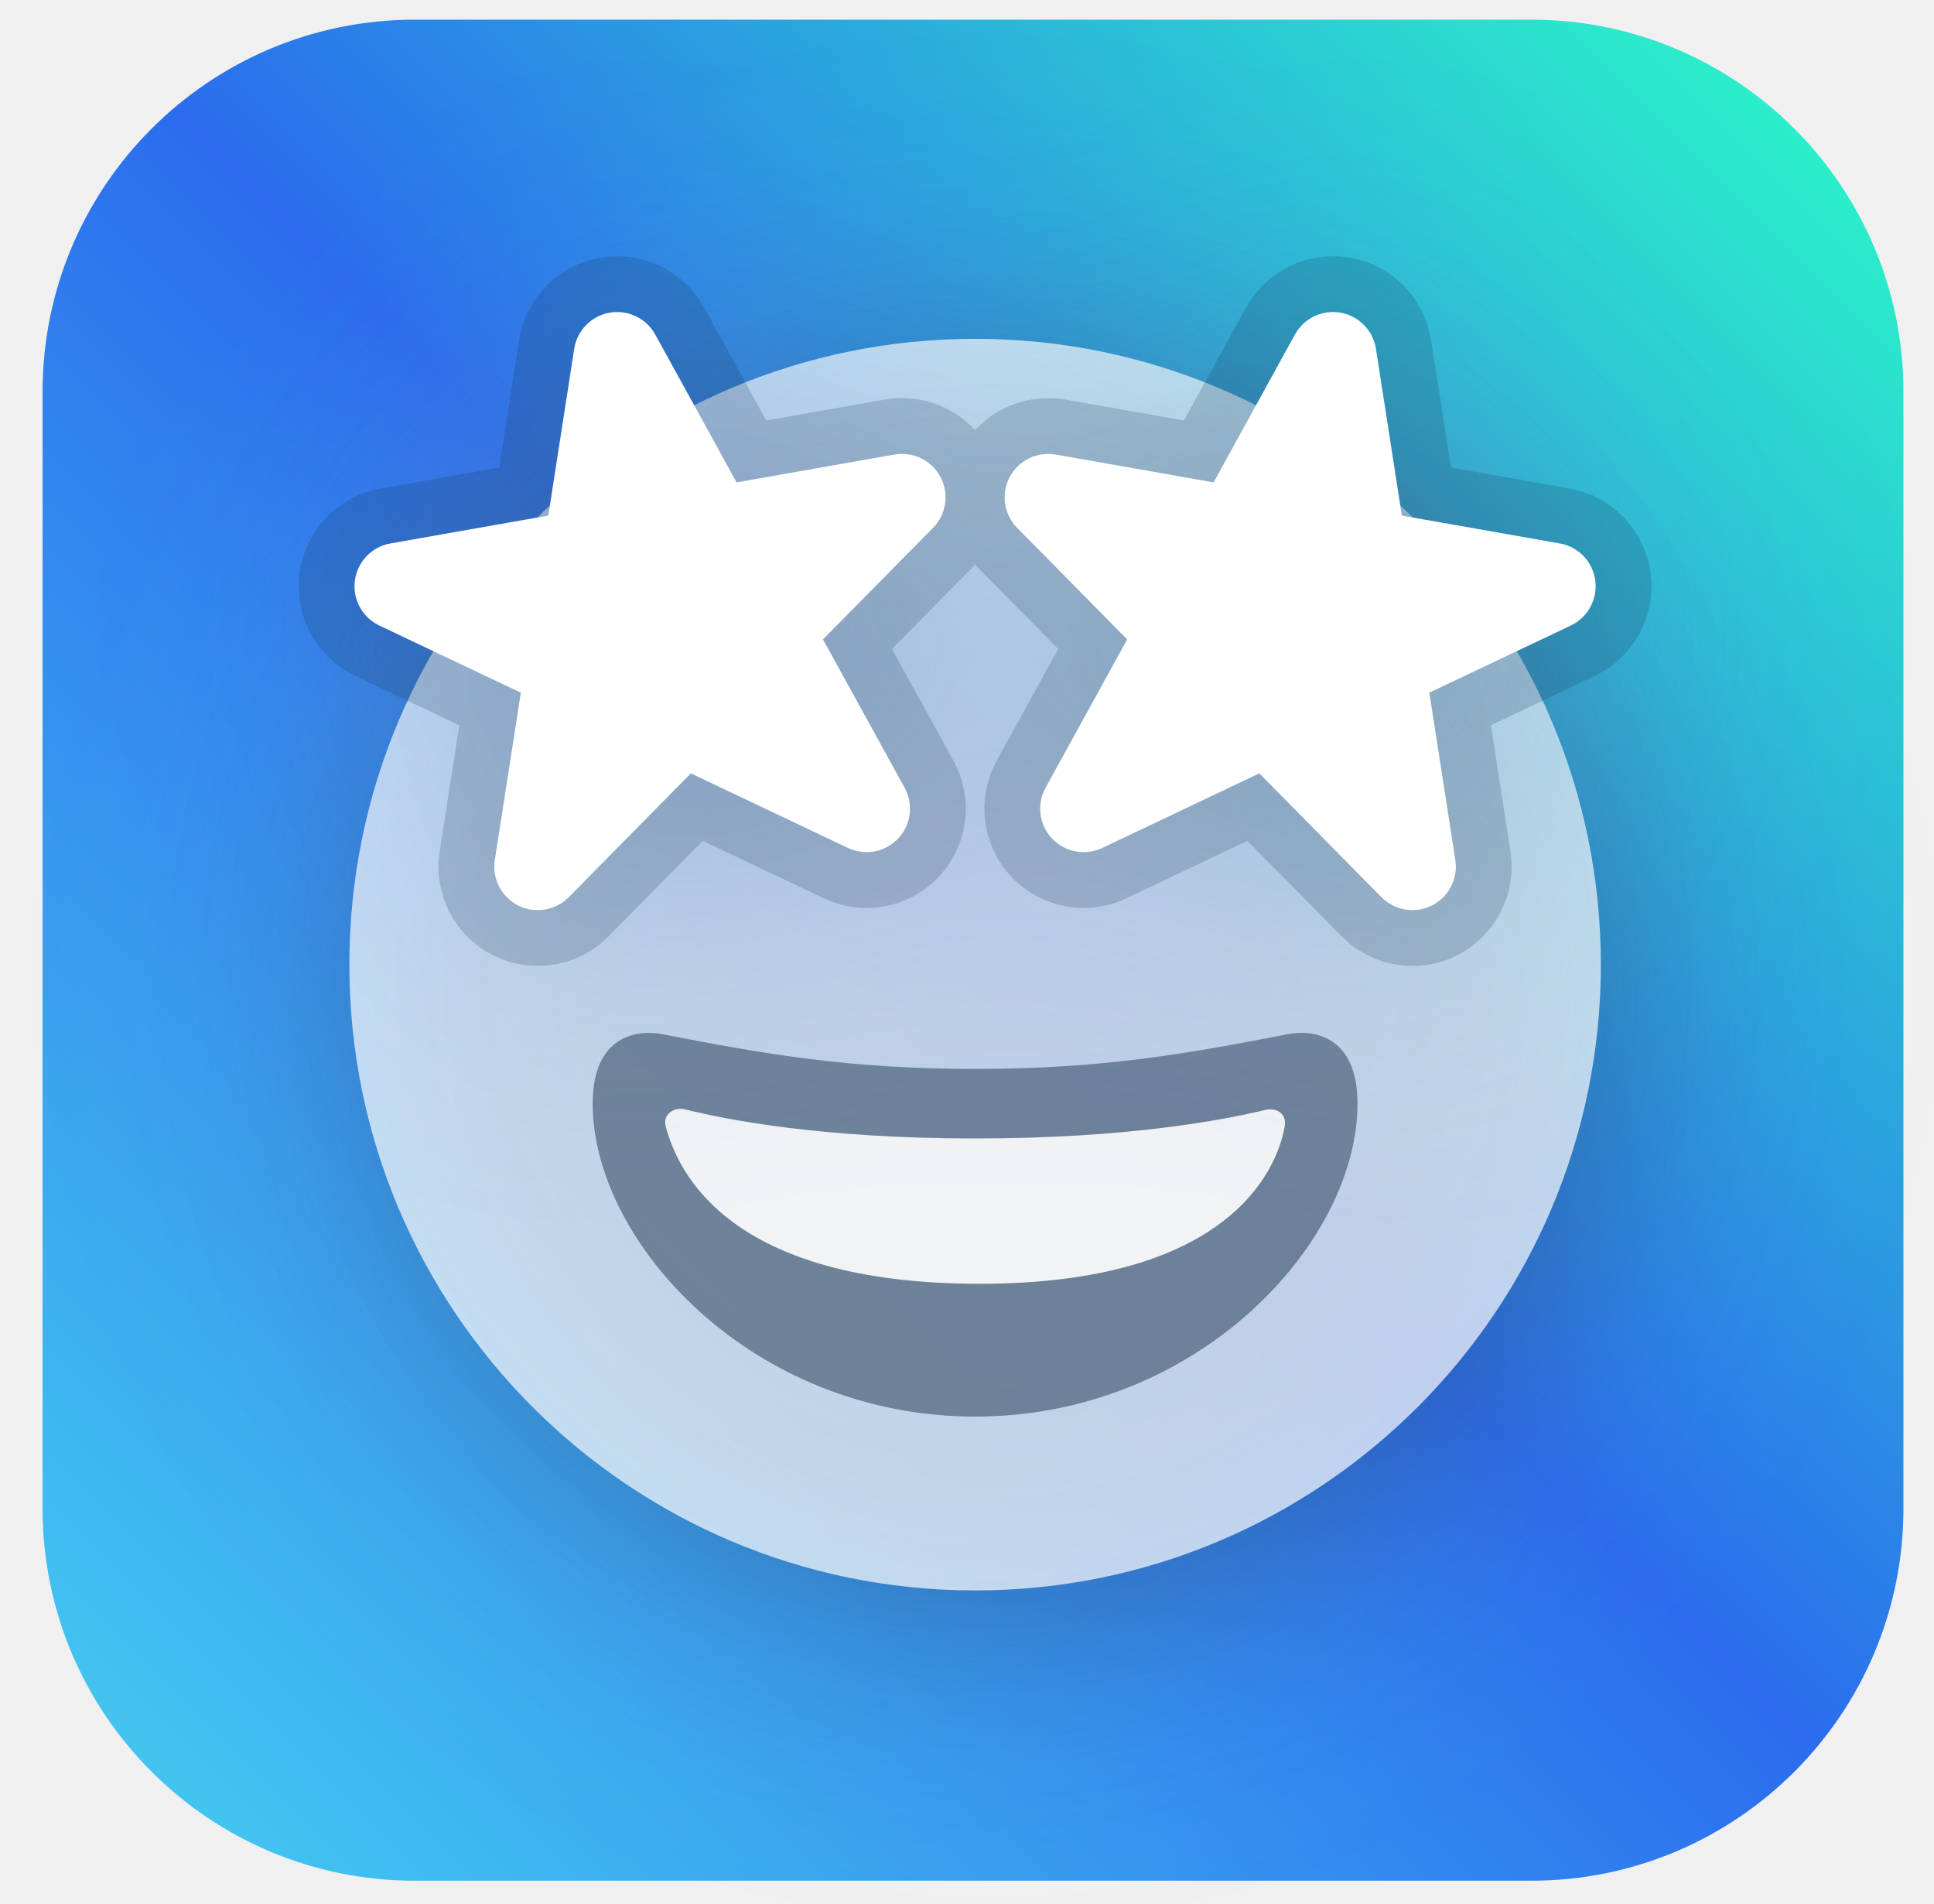
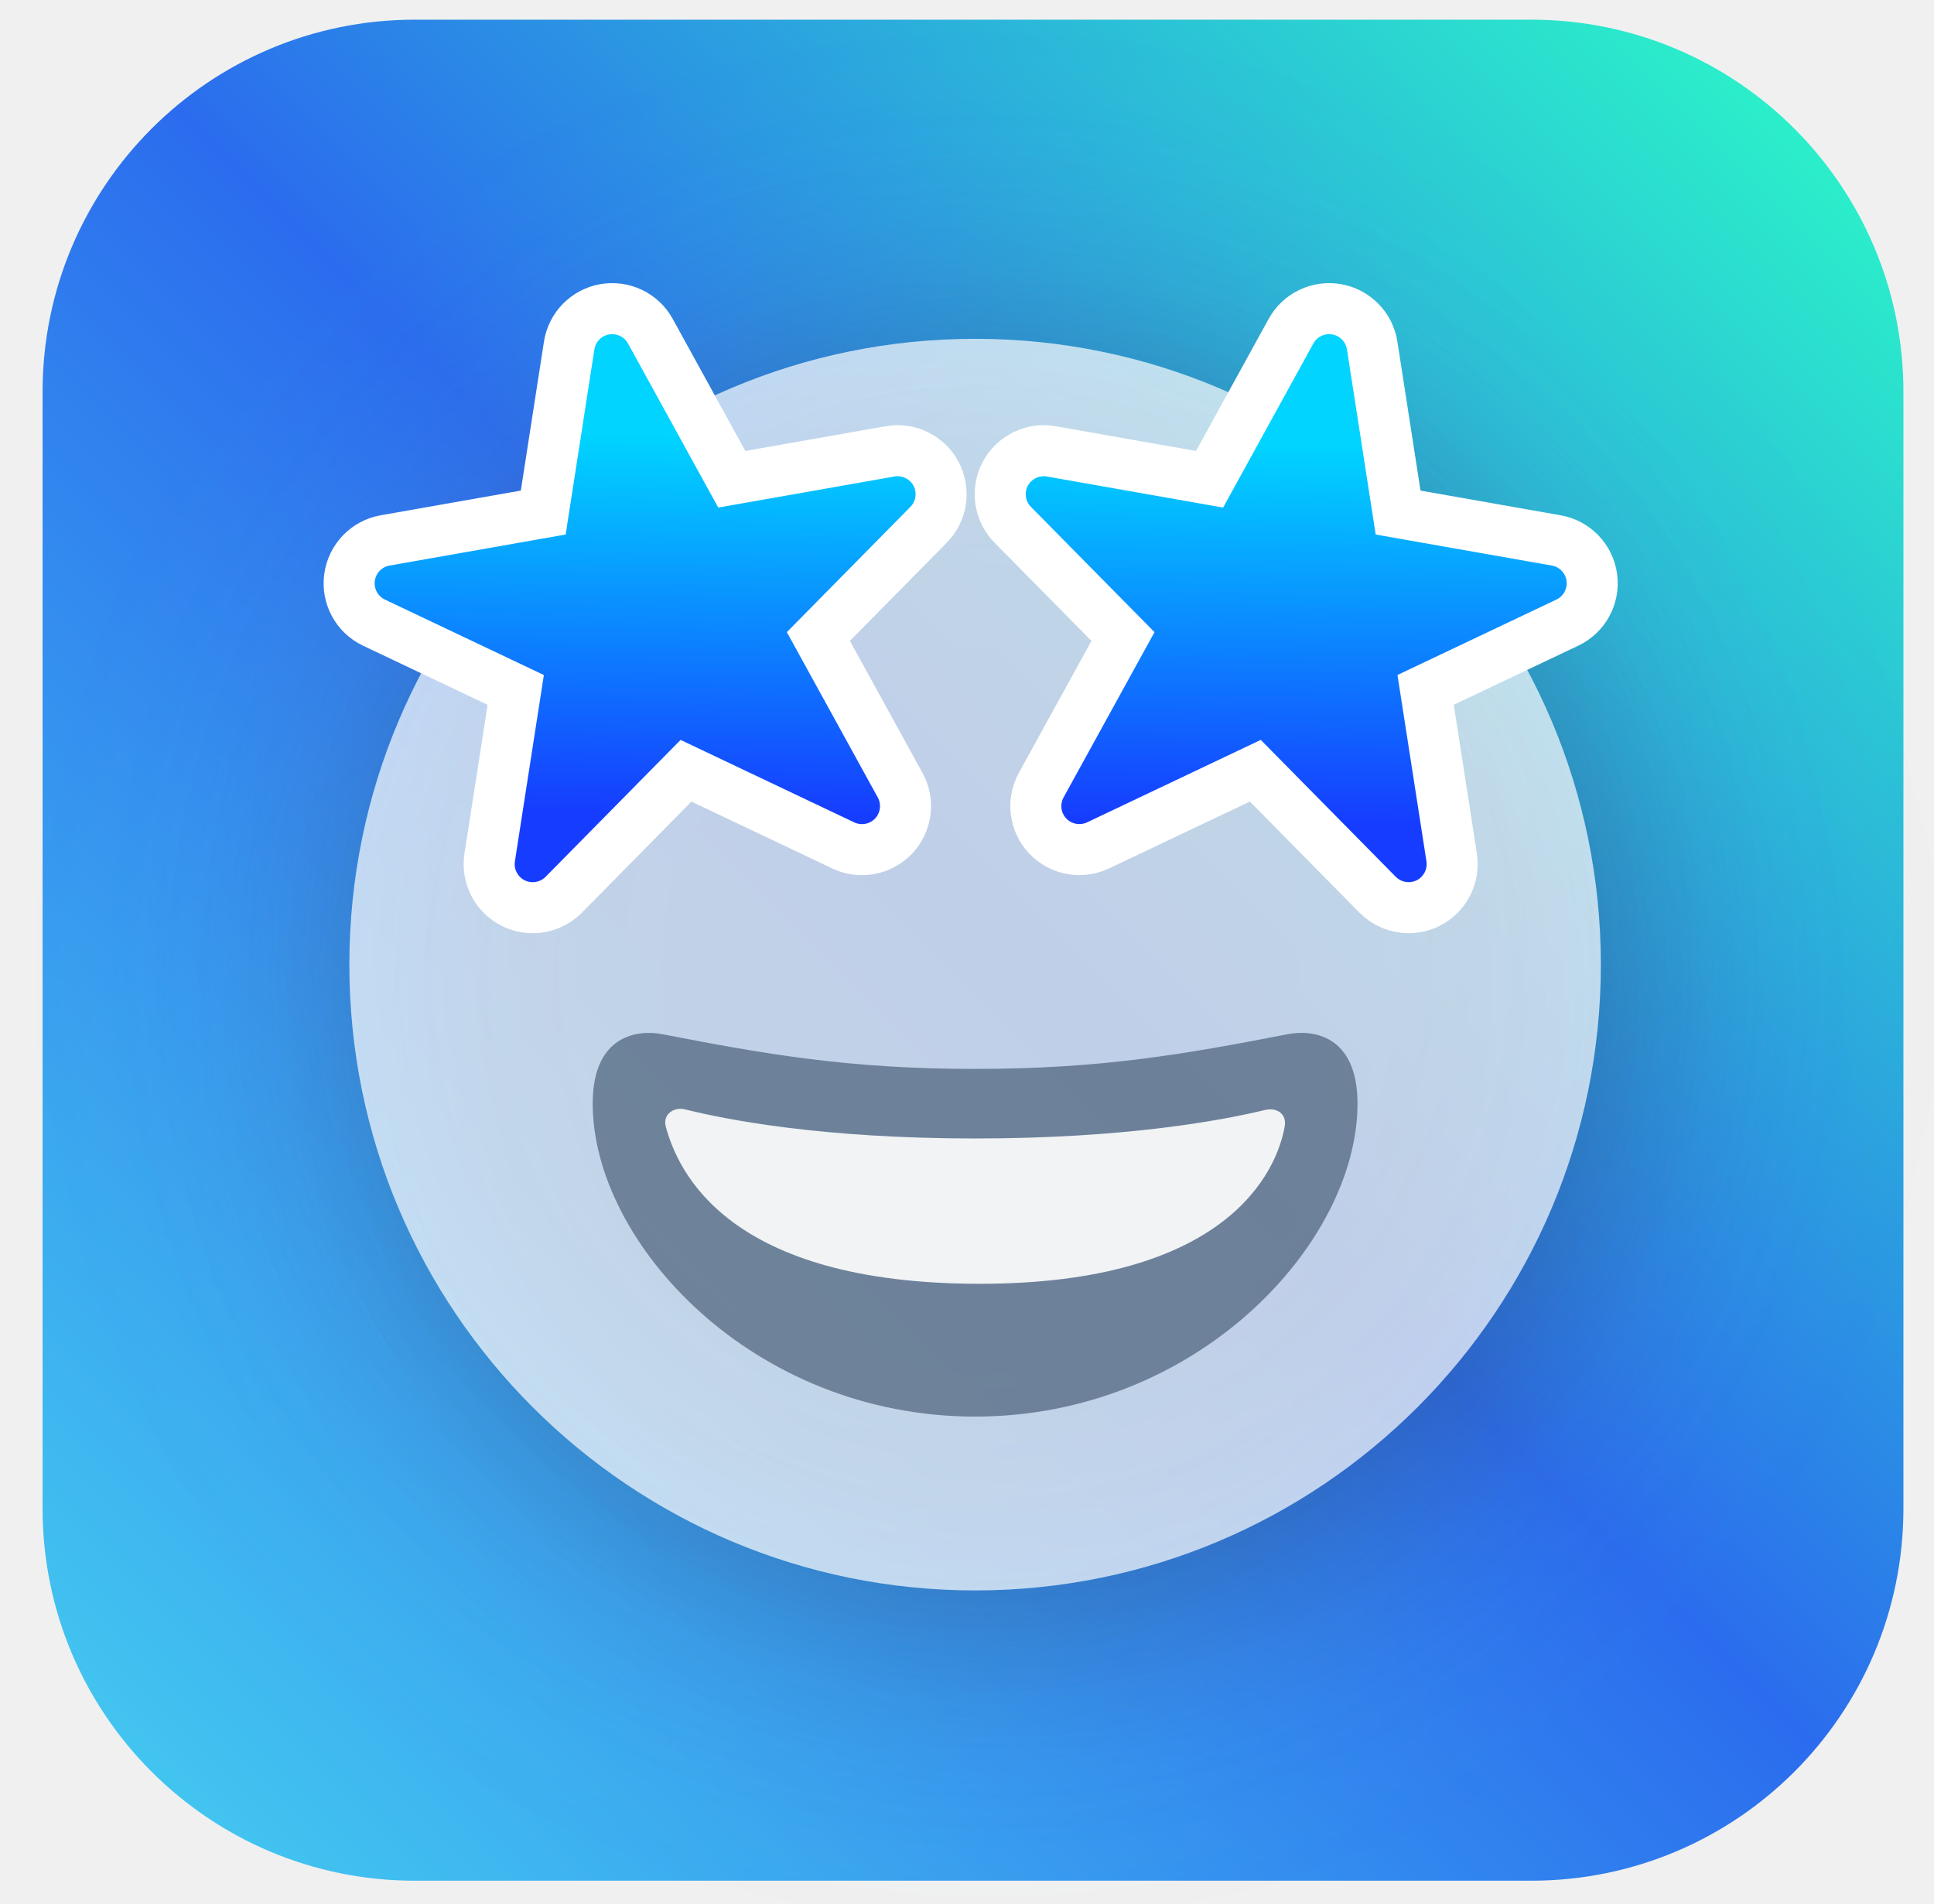
<svg xmlns="http://www.w3.org/2000/svg" xmlns:xlink="http://www.w3.org/1999/xlink" width="259.826" height="255.707" viewBox="0 0 68.746 67.656" version="1.1" id="svg5" xml:space="preserve">
  <defs id="defs2">
+     <linearGradient id="linearGradient26">
+       <stop style="stop-color:#163dff;stop-opacity:1;" offset="0" id="stop24" />
+       <stop style="stop-color:#00d4ff;stop-opacity:1;" offset="0.832" id="stop25" />
+     </linearGradient>
    <linearGradient id="linearGradient43">
      <stop style="stop-color:#42c4f0;stop-opacity:1;" offset="0" id="stop41" />
      <stop style="stop-color:#2b6cee;stop-opacity:1;" offset="0.514" id="stop42" />
      <stop style="stop-color:#2beeca;stop-opacity:1;" offset="1" id="stop43" />
    </linearGradient>
    <style id="style6568">.cls-1{fill:none;}.cls-2{clip-path:url(#clip-path);}</style>
    <style id="style6568-5">.cls-1{fill:none;}.cls-2{clip-path:url(#clip-path);}</style>
    <style id="style6568-9">.cls-1{fill:none;}.cls-2{clip-path:url(#clip-path);}</style>
    <style id="style22571">.cls-1{fill:#84d0f7;}.cls-2{fill:#aa392d;}.cls-3{fill:#7c211a;}.cls-4{fill:#e59973;}.cls-5{fill:#2d2d2d;}.cls-6{opacity:0.2;}.cls-7{opacity:0.3;}</style>
    <style id="style23309">
      .cls-1 {
        fill: none;
      }
    </style>
    <style id="style6568-7">.cls-1{fill:none;}.cls-2{clip-path:url(#clip-path);}</style>
    <style id="style6568-5-5">.cls-1{fill:none;}.cls-2{clip-path:url(#clip-path);}</style>
    <style id="style6568-9-3">.cls-1{fill:none;}.cls-2{clip-path:url(#clip-path);}</style>
    <style id="style22571-5">.cls-1{fill:#84d0f7;}.cls-2{fill:#aa392d;}.cls-3{fill:#7c211a;}.cls-4{fill:#e59973;}.cls-5{fill:#2d2d2d;}.cls-6{opacity:0.2;}.cls-7{opacity:0.3;}</style>
    <style id="style23309-6">
      .cls-1 {
        fill: none;
      }
    </style>
    <style id="style1-9">
      .cls-1 {
        fill: none;
      }
    </style>
    <linearGradient xlink:href="#linearGradient43" id="linearGradient85" gradientUnits="userSpaceOnUse" gradientTransform="matrix(0.6451905,0,0,0.6451905,399.1855,446.8545)" x1="211.292" y1="762.624" x2="301.672" y2="672.244" />
    <filter style="color-interpolation-filters:sRGB" id="filter99" x="-0.466" y="-0.466" width="1.955" height="1.955">
      <feFlood result="flood" in="SourceGraphic" flood-opacity="0.302" flood-color="rgb(0,0,0)" id="feFlood98" />
      <feGaussianBlur result="blur" in="SourceGraphic" stdDeviation="3.646" id="feGaussianBlur98" />
      <feOffset result="offset" in="blur" dx="1" dy="1" id="feOffset98" />
      <feComposite result="comp1" operator="in" in="flood" in2="offset" id="feComposite98" />
      <feComposite result="fbSourceGraphic" operator="over" in="SourceGraphic" in2="comp1" id="feComposite99" />
      <feColorMatrix result="fbSourceGraphicAlpha" in="fbSourceGraphic" values="0 0 0 -1 0 0 0 0 -1 0 0 0 0 -1 0 0 0 0 1 0" id="feColorMatrix134" />
      <feFlood id="feFlood134" result="flood" in="fbSourceGraphic" flood-opacity="0.404" flood-color="rgb(102,153,204)" />
      <feGaussianBlur id="feGaussianBlur134" result="blur" in="fbSourceGraphic" stdDeviation="5" />
      <feOffset id="feOffset134" result="offset" in="blur" dx="0" dy="0" />
      <feComposite id="feComposite135" result="comp1" operator="in" in="flood" in2="offset" />
      <feComposite id="feComposite136" result="comp2" operator="over" in="fbSourceGraphic" in2="comp1" />
    </filter>
-     <filter style="color-interpolation-filters:sRGB" id="filter134" x="-0.317" y="-0.658" width="1.657" height="2.363">
-       <feFlood result="flood" in="SourceGraphic" flood-opacity="0.404" flood-color="rgb(102,153,204)" id="feFlood133" />
-       <feGaussianBlur result="blur" in="SourceGraphic" stdDeviation="5" id="feGaussianBlur133" />
-       <feOffset result="offset" in="blur" dx="1" dy="1" id="feOffset133" />
-       <feComposite result="comp1" operator="in" in="flood" in2="offset" id="feComposite133" />
-       <feComposite result="comp2" operator="over" in="SourceGraphic" in2="comp1" id="feComposite134" />
-     </filter>
+     <style id="style6568-3">.cls-1{fill:none;}.cls-2{clip-path:url(#clip-path);}</style>
+     <style id="style6568-5-7">.cls-1{fill:none;}.cls-2{clip-path:url(#clip-path);}</style>
+     <style id="style6568-9-5">.cls-1{fill:none;}.cls-2{clip-path:url(#clip-path);}</style>
+     <style id="style22571-9">.cls-1{fill:#84d0f7;}.cls-2{fill:#aa392d;}.cls-3{fill:#7c211a;}.cls-4{fill:#e59973;}.cls-5{fill:#2d2d2d;}.cls-6{opacity:0.2;}.cls-7{opacity:0.3;}</style>
+     <style id="style23309-2">
+       .cls-1 {
+         fill: none;
+       }
+     </style>
+     <style id="style6568-7-2">.cls-1{fill:none;}.cls-2{clip-path:url(#clip-path);}</style>
+     <style id="style6568-5-5-8">.cls-1{fill:none;}.cls-2{clip-path:url(#clip-path);}</style>
+     <style id="style6568-9-3-9">.cls-1{fill:none;}.cls-2{clip-path:url(#clip-path);}</style>
+     <style id="style22571-5-7">.cls-1{fill:#84d0f7;}.cls-2{fill:#aa392d;}.cls-3{fill:#7c211a;}.cls-4{fill:#e59973;}.cls-5{fill:#2d2d2d;}.cls-6{opacity:0.2;}.cls-7{opacity:0.3;}</style>
+     <style id="style23309-6-3">
+       .cls-1 {
+         fill: none;
+       }
+     </style>
+     <style id="style1-9-6">
+       .cls-1 {
+         fill: none;
+       }
+     </style>
+     <linearGradient xlink:href="#linearGradient26" id="linearGradient33" gradientUnits="userSpaceOnUse" gradientTransform="matrix(1.020659,0,0,1.020659,303.7231,232.2909)" x1="254.048" y1="658.19" x2="254.272" y2="642.436" />
  </defs>
  <g id="layer1" transform="translate(-529.1879,-875.0696)">
    <rect style="fill:url(#linearGradient85);fill-opacity:1;stroke-width:4.147" id="rect75" width="66.146" height="66.146" x="530.701" y="875.769" rx="13.229" ry="13.229" />
    <path fill="#ffcc4d" d="m 586.092,909.355 c 0,12.285 -9.959,22.243 -22.243,22.243 -12.285,0 -22.243,-9.959 -22.243,-22.243 0,-12.285 9.959,-22.243 22.243,-22.243 12.285,0 22.243,9.959 22.243,22.243" id="path75" style="fill:#ffffff;fill-opacity:0.697;stroke:#ffffff;stroke-width:0;stroke-miterlimit:4;stroke-dasharray:none;stroke-opacity:1;filter:url(#filter99)" />
    <path fill="#664500" d="m 563.849,913.062 c -4.477,0 -7.448,-0.521 -11.122,-1.236 -0.839,-0.162 -2.471,0 -2.471,2.471 0,4.943 5.678,11.122 13.593,11.122 7.914,0 13.593,-6.179 13.593,-11.122 0,-2.471 -1.632,-2.635 -2.471,-2.471 -3.674,0.714 -6.645,1.236 -11.122,1.236 z" id="path76" style="fill:#1a324d;fill-opacity:0.5;stroke:none;stroke-width:0;stroke-miterlimit:4;stroke-dasharray:none" />
    <path fill="#ffffff" d="m 553.553,914.504 c 1.422,0.351 4.8,1.03 10.295,1.03 5.356,0 8.777,-0.645 10.264,-1.003 0.483,-0.129 0.815,0.148 0.744,0.562 -0.285,1.657 -2.091,5.606 -10.842,5.606 -8.96,0 -10.732,-3.99 -11.161,-5.591 -0.116,-0.434 0.294,-0.713 0.7,-0.604 z" id="path77" style="fill:#ffffff;fill-opacity:0.9;stroke-width:0;stroke-miterlimit:4;stroke-dasharray:none" />
-     <path fill="#e95f28" d="m 560.984,891.225 -5.613,0.99 -2.892,-5.256 c -0.319,-0.58 -0.974,-0.89 -1.621,-0.776 -0.651,0.115 -1.158,0.631 -1.259,1.284 l -0.921,5.928 -5.613,0.99 c -0.661,0.116 -1.171,0.649 -1.262,1.315 -0.09,0.666 0.261,1.314 0.869,1.603 l 5.029,2.387 -0.924,5.946 c -0.103,0.662 0.234,1.315 0.832,1.618 0.221,0.111 0.458,0.164 0.695,0.164 0.404,0 0.803,-0.158 1.101,-0.46 l 4.34,-4.401 5.583,2.651 c 0.606,0.287 1.327,0.152 1.787,-0.336 0.46,-0.488 0.551,-1.216 0.229,-1.803 l -2.902,-5.274 3.911,-3.964 c 0.472,-0.478 0.58,-1.207 0.268,-1.803 -0.314,-0.596 -0.98,-0.918 -1.637,-0.803 z m 5.729,0 5.613,0.99 2.892,-5.256 c 0.319,-0.58 0.974,-0.89 1.621,-0.776 0.65,0.115 1.157,0.631 1.258,1.284 l 0.921,5.928 5.613,0.99 c 0.662,0.116 1.173,0.648 1.262,1.314 0.089,0.666 -0.261,1.314 -0.869,1.603 l -5.029,2.387 0.924,5.946 c 0.103,0.662 -0.234,1.315 -0.832,1.618 -0.221,0.111 -0.458,0.164 -0.694,0.164 -0.404,0 -0.803,-0.158 -1.101,-0.46 l -4.34,-4.4 -5.583,2.651 c -0.606,0.287 -1.327,0.152 -1.787,-0.336 -0.46,-0.488 -0.551,-1.216 -0.229,-1.803 l 2.902,-5.273 -3.911,-3.964 c -0.472,-0.478 -0.58,-1.207 -0.268,-1.803 0.315,-0.596 0.981,-0.918 1.639,-0.803 z" id="path78" style="fill:#ffffff;fill-opacity:1;stroke:#143352;stroke-width:3.969;stroke-linecap:butt;stroke-linejoin:round;stroke-miterlimit:4;stroke-dasharray:none;stroke-opacity:0.2;paint-order:stroke fill markers;filter:url(#filter134)" />
+     <path fill="#e95f28" d="m 560.823,891.113 -5.622,0.991 -2.896,-5.264 c -0.319,-0.581 -0.975,-0.891 -1.624,-0.777 -0.652,0.115 -1.16,0.632 -1.261,1.286 l -0.922,5.938 -5.622,0.991 c -0.662,0.116 -1.173,0.65 -1.264,1.317 -0.09,0.667 0.261,1.316 0.87,1.605 l 5.038,2.391 -0.926,5.956 c -0.103,0.663 0.234,1.317 0.833,1.62 0.222,0.111 0.459,0.165 0.696,0.165 0.405,0 0.805,-0.158 1.103,-0.46 l 4.347,-4.408 5.592,2.655 c 0.607,0.287 1.329,0.152 1.79,-0.337 0.46,-0.489 0.552,-1.218 0.229,-1.806 l -2.906,-5.283 3.917,-3.971 c 0.473,-0.479 0.581,-1.209 0.269,-1.806 -0.314,-0.597 -0.982,-0.92 -1.64,-0.805 z m 5.738,0 5.622,0.991 2.896,-5.264 c 0.319,-0.581 0.975,-0.891 1.624,-0.777 0.651,0.115 1.159,0.632 1.26,1.286 l 0.922,5.938 5.622,0.991 c 0.663,0.116 1.175,0.649 1.264,1.316 0.089,0.667 -0.261,1.316 -0.87,1.605 l -5.038,2.391 0.926,5.956 c 0.103,0.663 -0.234,1.317 -0.833,1.62 -0.222,0.111 -0.459,0.165 -0.696,0.165 -0.405,0 -0.805,-0.158 -1.103,-0.46 l -4.347,-4.408 -5.592,2.655 c -0.607,0.287 -1.329,0.152 -1.79,-0.337 -0.46,-0.489 -0.552,-1.218 -0.229,-1.806 l 2.906,-5.282 -3.918,-3.971 c -0.473,-0.479 -0.581,-1.209 -0.269,-1.806 0.316,-0.597 0.983,-0.92 1.641,-0.805 z" id="path6-32-7" style="fill:url(#linearGradient33);fill-opacity:1;stroke:#ffffff;stroke-width:1.814;stroke-miterlimit:4;stroke-dasharray:none;stroke-opacity:1" />
  </g>
  <style type="text/css" id="style1941">
	.st0{fill:none;stroke:#000000;stroke-width:2;stroke-linecap:round;stroke-linejoin:round;stroke-miterlimit:10;}
</style>
  <style type="text/css" id="style1941-0">
	.st0{fill:none;stroke:#000000;stroke-width:2;stroke-linecap:round;stroke-linejoin:round;stroke-miterlimit:10;}
</style>
  <style type="text/css" id="style1941-7">
	.st0{fill:none;stroke:#000000;stroke-width:2;stroke-linecap:round;stroke-linejoin:round;stroke-miterlimit:10;}
</style>
  <style type="text/css" id="style22485">
	.st0{fill:none;stroke:#6C3DB7;stroke-width:4;stroke-linecap:round;stroke-linejoin:round;stroke-miterlimit:10;}
	.st1{fill:none;stroke:#1F992A;stroke-width:4;stroke-linecap:round;stroke-linejoin:round;stroke-miterlimit:10;}
	.st2{fill:none;stroke:#6A83BA;stroke-width:4;stroke-linecap:round;stroke-linejoin:round;stroke-miterlimit:10;}
	.st3{fill:#8A8AFF;stroke:#8A8AFF;stroke-width:2;stroke-linecap:round;stroke-linejoin:round;stroke-miterlimit:10;}
	.st4{fill:#6C3DB7;stroke:#6C3DB7;stroke-width:2;stroke-linecap:round;stroke-linejoin:round;stroke-miterlimit:10;}
	.st5{fill:#A576FF;stroke:#A576FF;stroke-width:2;stroke-linecap:round;stroke-linejoin:round;stroke-miterlimit:10;}
	.st6{fill:#F2BB41;stroke:#F2BB41;stroke-width:2;stroke-linecap:round;stroke-linejoin:round;stroke-miterlimit:10;}
	.st7{fill:#E08838;stroke:#E08838;stroke-width:2;stroke-linecap:round;stroke-linejoin:round;stroke-miterlimit:10;}
	.st8{fill:#1F992A;stroke:#1F992A;stroke-width:2;stroke-linecap:round;stroke-linejoin:round;stroke-miterlimit:10;}
	.st9{fill:#5EC11E;stroke:#5EC11E;stroke-width:2;stroke-linecap:round;stroke-linejoin:round;stroke-miterlimit:10;}
	.st10{fill:#E3FAFF;stroke:#E3FAFF;stroke-width:2;stroke-linecap:round;stroke-linejoin:round;stroke-miterlimit:10;}
	.st11{fill:#FF5093;stroke:#FF5093;stroke-width:2;stroke-linecap:round;stroke-linejoin:round;stroke-miterlimit:10;}
	.st12{fill:#B7257F;stroke:#B7257F;stroke-width:2;stroke-linecap:round;stroke-linejoin:round;stroke-miterlimit:10;}
	.st13{fill:#5189E5;stroke:#5189E5;stroke-width:2;stroke-linecap:round;stroke-linejoin:round;stroke-miterlimit:10;}
	.st14{fill:#6EBAFF;stroke:#6EBAFF;stroke-width:2;stroke-linecap:round;stroke-linejoin:round;stroke-miterlimit:10;}
	.st15{fill:#EDD977;stroke:#EDD977;stroke-width:2;stroke-linecap:round;stroke-linejoin:round;stroke-miterlimit:10;}
	.st16{fill:#8C43FF;stroke:#8C43FF;stroke-width:2;stroke-linecap:round;stroke-linejoin:round;stroke-miterlimit:10;}
	.st17{fill:#5252BA;stroke:#5252BA;stroke-width:2;stroke-linecap:round;stroke-linejoin:round;stroke-miterlimit:10;}
	.st18{fill:none;stroke:#E3FAFF;stroke-width:4;stroke-linecap:round;stroke-linejoin:round;stroke-miterlimit:10;}
	.st19{fill:#354C75;stroke:#354C75;stroke-width:2;stroke-linecap:round;stroke-linejoin:round;stroke-miterlimit:10;}
</style>
  <style type="text/css" id="style23106">
	.st0{fill:none;stroke:#000000;stroke-width:2;stroke-linecap:round;stroke-linejoin:round;stroke-miterlimit:10;}
	.st1{fill:none;stroke:#000000;stroke-width:2;stroke-linejoin:round;stroke-miterlimit:10;}
</style>
  <style type="text/css" id="style1941-1">
	.st0{fill:none;stroke:#000000;stroke-width:2;stroke-linecap:round;stroke-linejoin:round;stroke-miterlimit:10;}
</style>
  <style type="text/css" id="style1941-0-8">
	.st0{fill:none;stroke:#000000;stroke-width:2;stroke-linecap:round;stroke-linejoin:round;stroke-miterlimit:10;}
</style>
  <style type="text/css" id="style1941-7-7">
	.st0{fill:none;stroke:#000000;stroke-width:2;stroke-linecap:round;stroke-linejoin:round;stroke-miterlimit:10;}
</style>
  <style type="text/css" id="style22485-9">
	.st0{fill:none;stroke:#6C3DB7;stroke-width:4;stroke-linecap:round;stroke-linejoin:round;stroke-miterlimit:10;}
	.st1{fill:none;stroke:#1F992A;stroke-width:4;stroke-linecap:round;stroke-linejoin:round;stroke-miterlimit:10;}
	.st2{fill:none;stroke:#6A83BA;stroke-width:4;stroke-linecap:round;stroke-linejoin:round;stroke-miterlimit:10;}
	.st3{fill:#8A8AFF;stroke:#8A8AFF;stroke-width:2;stroke-linecap:round;stroke-linejoin:round;stroke-miterlimit:10;}
	.st4{fill:#6C3DB7;stroke:#6C3DB7;stroke-width:2;stroke-linecap:round;stroke-linejoin:round;stroke-miterlimit:10;}
	.st5{fill:#A576FF;stroke:#A576FF;stroke-width:2;stroke-linecap:round;stroke-linejoin:round;stroke-miterlimit:10;}
	.st6{fill:#F2BB41;stroke:#F2BB41;stroke-width:2;stroke-linecap:round;stroke-linejoin:round;stroke-miterlimit:10;}
	.st7{fill:#E08838;stroke:#E08838;stroke-width:2;stroke-linecap:round;stroke-linejoin:round;stroke-miterlimit:10;}
	.st8{fill:#1F992A;stroke:#1F992A;stroke-width:2;stroke-linecap:round;stroke-linejoin:round;stroke-miterlimit:10;}
	.st9{fill:#5EC11E;stroke:#5EC11E;stroke-width:2;stroke-linecap:round;stroke-linejoin:round;stroke-miterlimit:10;}
	.st10{fill:#E3FAFF;stroke:#E3FAFF;stroke-width:2;stroke-linecap:round;stroke-linejoin:round;stroke-miterlimit:10;}
	.st11{fill:#FF5093;stroke:#FF5093;stroke-width:2;stroke-linecap:round;stroke-linejoin:round;stroke-miterlimit:10;}
	.st12{fill:#B7257F;stroke:#B7257F;stroke-width:2;stroke-linecap:round;stroke-linejoin:round;stroke-miterlimit:10;}
	.st13{fill:#5189E5;stroke:#5189E5;stroke-width:2;stroke-linecap:round;stroke-linejoin:round;stroke-miterlimit:10;}
	.st14{fill:#6EBAFF;stroke:#6EBAFF;stroke-width:2;stroke-linecap:round;stroke-linejoin:round;stroke-miterlimit:10;}
	.st15{fill:#EDD977;stroke:#EDD977;stroke-width:2;stroke-linecap:round;stroke-linejoin:round;stroke-miterlimit:10;}
	.st16{fill:#8C43FF;stroke:#8C43FF;stroke-width:2;stroke-linecap:round;stroke-linejoin:round;stroke-miterlimit:10;}
	.st17{fill:#5252BA;stroke:#5252BA;stroke-width:2;stroke-linecap:round;stroke-linejoin:round;stroke-miterlimit:10;}
	.st18{fill:none;stroke:#E3FAFF;stroke-width:4;stroke-linecap:round;stroke-linejoin:round;stroke-miterlimit:10;}
	.st19{fill:#354C75;stroke:#354C75;stroke-width:2;stroke-linecap:round;stroke-linejoin:round;stroke-miterlimit:10;}
</style>
  <style type="text/css" id="style23106-2">
	.st0{fill:none;stroke:#000000;stroke-width:2;stroke-linecap:round;stroke-linejoin:round;stroke-miterlimit:10;}
	.st1{fill:none;stroke:#000000;stroke-width:2;stroke-linejoin:round;stroke-miterlimit:10;}
</style>
  <style type="text/css" id="style4736">

	.st0{fill:#D1D1D1;}
	.st1{fill:#454545;}

</style>
  <style type="text/css" id="style1">
	.st0{fill:none;stroke:#000000;stroke-width:2;stroke-linecap:round;stroke-linejoin:round;stroke-miterlimit:10;}
</style>
  <style type="text/css" id="style1-4">
	.linesandangles_een{fill:#111918;}
</style>
  <style type="text/css" id="style1-2">
	.st0{fill:#000000;}
</style>
  <style type="text/css" id="style1-5">
	.st0{fill:#000000;}
</style>
  <style type="text/css" id="style1-1">
	.st0{fill:#000000;}
</style>
+   <style type="text/css" id="style1941-4">
+ 	.st0{fill:none;stroke:#000000;stroke-width:2;stroke-linecap:round;stroke-linejoin:round;stroke-miterlimit:10;}
+ </style>
+   <style type="text/css" id="style1941-0-5">
+ 	.st0{fill:none;stroke:#000000;stroke-width:2;stroke-linecap:round;stroke-linejoin:round;stroke-miterlimit:10;}
+ </style>
+   <style type="text/css" id="style1941-7-0">
+ 	.st0{fill:none;stroke:#000000;stroke-width:2;stroke-linecap:round;stroke-linejoin:round;stroke-miterlimit:10;}
+ </style>
+   <style type="text/css" id="style22485-3">
+ 	.st0{fill:none;stroke:#6C3DB7;stroke-width:4;stroke-linecap:round;stroke-linejoin:round;stroke-miterlimit:10;}
+ 	.st1{fill:none;stroke:#1F992A;stroke-width:4;stroke-linecap:round;stroke-linejoin:round;stroke-miterlimit:10;}
+ 	.st2{fill:none;stroke:#6A83BA;stroke-width:4;stroke-linecap:round;stroke-linejoin:round;stroke-miterlimit:10;}
+ 	.st3{fill:#8A8AFF;stroke:#8A8AFF;stroke-width:2;stroke-linecap:round;stroke-linejoin:round;stroke-miterlimit:10;}
+ 	.st4{fill:#6C3DB7;stroke:#6C3DB7;stroke-width:2;stroke-linecap:round;stroke-linejoin:round;stroke-miterlimit:10;}
+ 	.st5{fill:#A576FF;stroke:#A576FF;stroke-width:2;stroke-linecap:round;stroke-linejoin:round;stroke-miterlimit:10;}
+ 	.st6{fill:#F2BB41;stroke:#F2BB41;stroke-width:2;stroke-linecap:round;stroke-linejoin:round;stroke-miterlimit:10;}
+ 	.st7{fill:#E08838;stroke:#E08838;stroke-width:2;stroke-linecap:round;stroke-linejoin:round;stroke-miterlimit:10;}
+ 	.st8{fill:#1F992A;stroke:#1F992A;stroke-width:2;stroke-linecap:round;stroke-linejoin:round;stroke-miterlimit:10;}
+ 	.st9{fill:#5EC11E;stroke:#5EC11E;stroke-width:2;stroke-linecap:round;stroke-linejoin:round;stroke-miterlimit:10;}
+ 	.st10{fill:#E3FAFF;stroke:#E3FAFF;stroke-width:2;stroke-linecap:round;stroke-linejoin:round;stroke-miterlimit:10;}
+ 	.st11{fill:#FF5093;stroke:#FF5093;stroke-width:2;stroke-linecap:round;stroke-linejoin:round;stroke-miterlimit:10;}
+ 	.st12{fill:#B7257F;stroke:#B7257F;stroke-width:2;stroke-linecap:round;stroke-linejoin:round;stroke-miterlimit:10;}
+ 	.st13{fill:#5189E5;stroke:#5189E5;stroke-width:2;stroke-linecap:round;stroke-linejoin:round;stroke-miterlimit:10;}
+ 	.st14{fill:#6EBAFF;stroke:#6EBAFF;stroke-width:2;stroke-linecap:round;stroke-linejoin:round;stroke-miterlimit:10;}
+ 	.st15{fill:#EDD977;stroke:#EDD977;stroke-width:2;stroke-linecap:round;stroke-linejoin:round;stroke-miterlimit:10;}
+ 	.st16{fill:#8C43FF;stroke:#8C43FF;stroke-width:2;stroke-linecap:round;stroke-linejoin:round;stroke-miterlimit:10;}
+ 	.st17{fill:#5252BA;stroke:#5252BA;stroke-width:2;stroke-linecap:round;stroke-linejoin:round;stroke-miterlimit:10;}
+ 	.st18{fill:none;stroke:#E3FAFF;stroke-width:4;stroke-linecap:round;stroke-linejoin:round;stroke-miterlimit:10;}
+ 	.st19{fill:#354C75;stroke:#354C75;stroke-width:2;stroke-linecap:round;stroke-linejoin:round;stroke-miterlimit:10;}
+ </style>
+   <style type="text/css" id="style23106-6">
+ 	.st0{fill:none;stroke:#000000;stroke-width:2;stroke-linecap:round;stroke-linejoin:round;stroke-miterlimit:10;}
+ 	.st1{fill:none;stroke:#000000;stroke-width:2;stroke-linejoin:round;stroke-miterlimit:10;}
+ </style>
+   <style type="text/css" id="style1941-1-1">
+ 	.st0{fill:none;stroke:#000000;stroke-width:2;stroke-linecap:round;stroke-linejoin:round;stroke-miterlimit:10;}
+ </style>
+   <style type="text/css" id="style1941-0-8-0">
+ 	.st0{fill:none;stroke:#000000;stroke-width:2;stroke-linecap:round;stroke-linejoin:round;stroke-miterlimit:10;}
+ </style>
+   <style type="text/css" id="style1941-7-7-6">
+ 	.st0{fill:none;stroke:#000000;stroke-width:2;stroke-linecap:round;stroke-linejoin:round;stroke-miterlimit:10;}
+ </style>
+   <style type="text/css" id="style22485-9-3">
+ 	.st0{fill:none;stroke:#6C3DB7;stroke-width:4;stroke-linecap:round;stroke-linejoin:round;stroke-miterlimit:10;}
+ 	.st1{fill:none;stroke:#1F992A;stroke-width:4;stroke-linecap:round;stroke-linejoin:round;stroke-miterlimit:10;}
+ 	.st2{fill:none;stroke:#6A83BA;stroke-width:4;stroke-linecap:round;stroke-linejoin:round;stroke-miterlimit:10;}
+ 	.st3{fill:#8A8AFF;stroke:#8A8AFF;stroke-width:2;stroke-linecap:round;stroke-linejoin:round;stroke-miterlimit:10;}
+ 	.st4{fill:#6C3DB7;stroke:#6C3DB7;stroke-width:2;stroke-linecap:round;stroke-linejoin:round;stroke-miterlimit:10;}
+ 	.st5{fill:#A576FF;stroke:#A576FF;stroke-width:2;stroke-linecap:round;stroke-linejoin:round;stroke-miterlimit:10;}
+ 	.st6{fill:#F2BB41;stroke:#F2BB41;stroke-width:2;stroke-linecap:round;stroke-linejoin:round;stroke-miterlimit:10;}
+ 	.st7{fill:#E08838;stroke:#E08838;stroke-width:2;stroke-linecap:round;stroke-linejoin:round;stroke-miterlimit:10;}
+ 	.st8{fill:#1F992A;stroke:#1F992A;stroke-width:2;stroke-linecap:round;stroke-linejoin:round;stroke-miterlimit:10;}
+ 	.st9{fill:#5EC11E;stroke:#5EC11E;stroke-width:2;stroke-linecap:round;stroke-linejoin:round;stroke-miterlimit:10;}
+ 	.st10{fill:#E3FAFF;stroke:#E3FAFF;stroke-width:2;stroke-linecap:round;stroke-linejoin:round;stroke-miterlimit:10;}
+ 	.st11{fill:#FF5093;stroke:#FF5093;stroke-width:2;stroke-linecap:round;stroke-linejoin:round;stroke-miterlimit:10;}
+ 	.st12{fill:#B7257F;stroke:#B7257F;stroke-width:2;stroke-linecap:round;stroke-linejoin:round;stroke-miterlimit:10;}
+ 	.st13{fill:#5189E5;stroke:#5189E5;stroke-width:2;stroke-linecap:round;stroke-linejoin:round;stroke-miterlimit:10;}
+ 	.st14{fill:#6EBAFF;stroke:#6EBAFF;stroke-width:2;stroke-linecap:round;stroke-linejoin:round;stroke-miterlimit:10;}
+ 	.st15{fill:#EDD977;stroke:#EDD977;stroke-width:2;stroke-linecap:round;stroke-linejoin:round;stroke-miterlimit:10;}
+ 	.st16{fill:#8C43FF;stroke:#8C43FF;stroke-width:2;stroke-linecap:round;stroke-linejoin:round;stroke-miterlimit:10;}
+ 	.st17{fill:#5252BA;stroke:#5252BA;stroke-width:2;stroke-linecap:round;stroke-linejoin:round;stroke-miterlimit:10;}
+ 	.st18{fill:none;stroke:#E3FAFF;stroke-width:4;stroke-linecap:round;stroke-linejoin:round;stroke-miterlimit:10;}
+ 	.st19{fill:#354C75;stroke:#354C75;stroke-width:2;stroke-linecap:round;stroke-linejoin:round;stroke-miterlimit:10;}
+ </style>
+   <style type="text/css" id="style23106-2-2">
+ 	.st0{fill:none;stroke:#000000;stroke-width:2;stroke-linecap:round;stroke-linejoin:round;stroke-miterlimit:10;}
+ 	.st1{fill:none;stroke:#000000;stroke-width:2;stroke-linejoin:round;stroke-miterlimit:10;}
+ </style>
+   <style type="text/css" id="style4736-0">
+ 
+ 	.st0{fill:#D1D1D1;}
+ 	.st1{fill:#454545;}
+ 
+ </style>
+   <style type="text/css" id="style1-6">
+ 	.st0{fill:none;stroke:#000000;stroke-width:2;stroke-linecap:round;stroke-linejoin:round;stroke-miterlimit:10;}
+ </style>
+   <style type="text/css" id="style1-4-1">
+ 	.linesandangles_een{fill:#111918;}
+ </style>
+   <style type="text/css" id="style1-2-5">
+ 	.st0{fill:#000000;}
+ </style>
+   <style type="text/css" id="style1-5-5">
+ 	.st0{fill:#000000;}
+ </style>
+   <style type="text/css" id="style1-1-4">
+ 	.st0{fill:#000000;}
+ </style>
</svg>
